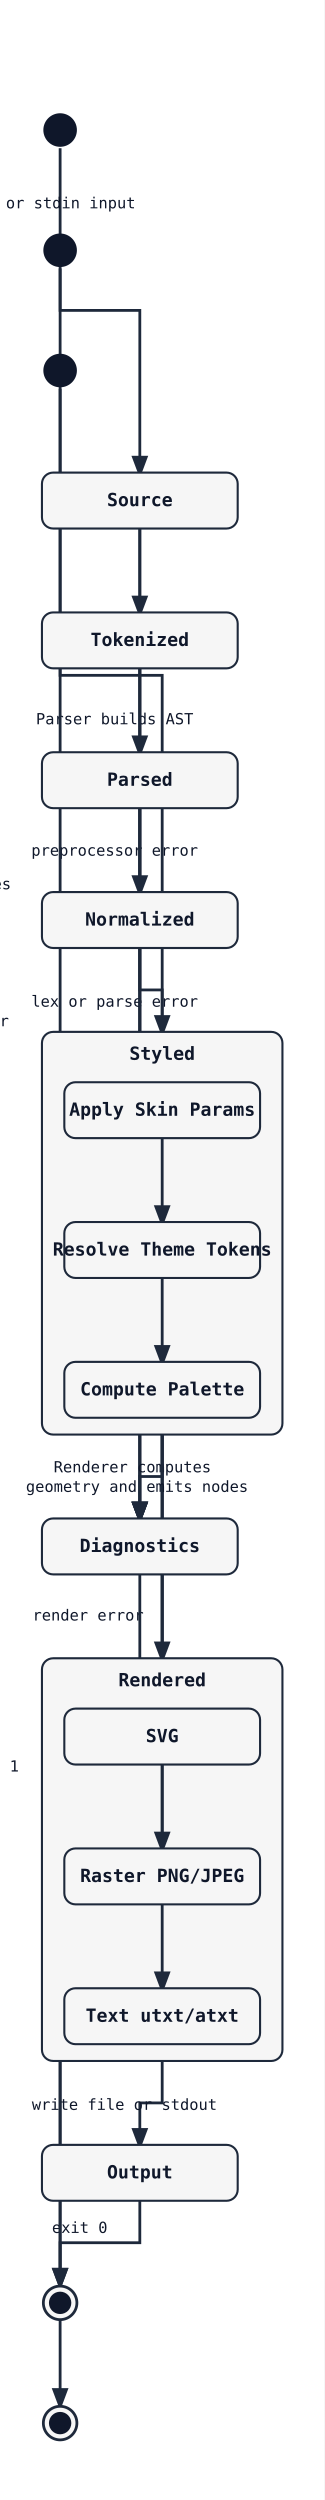
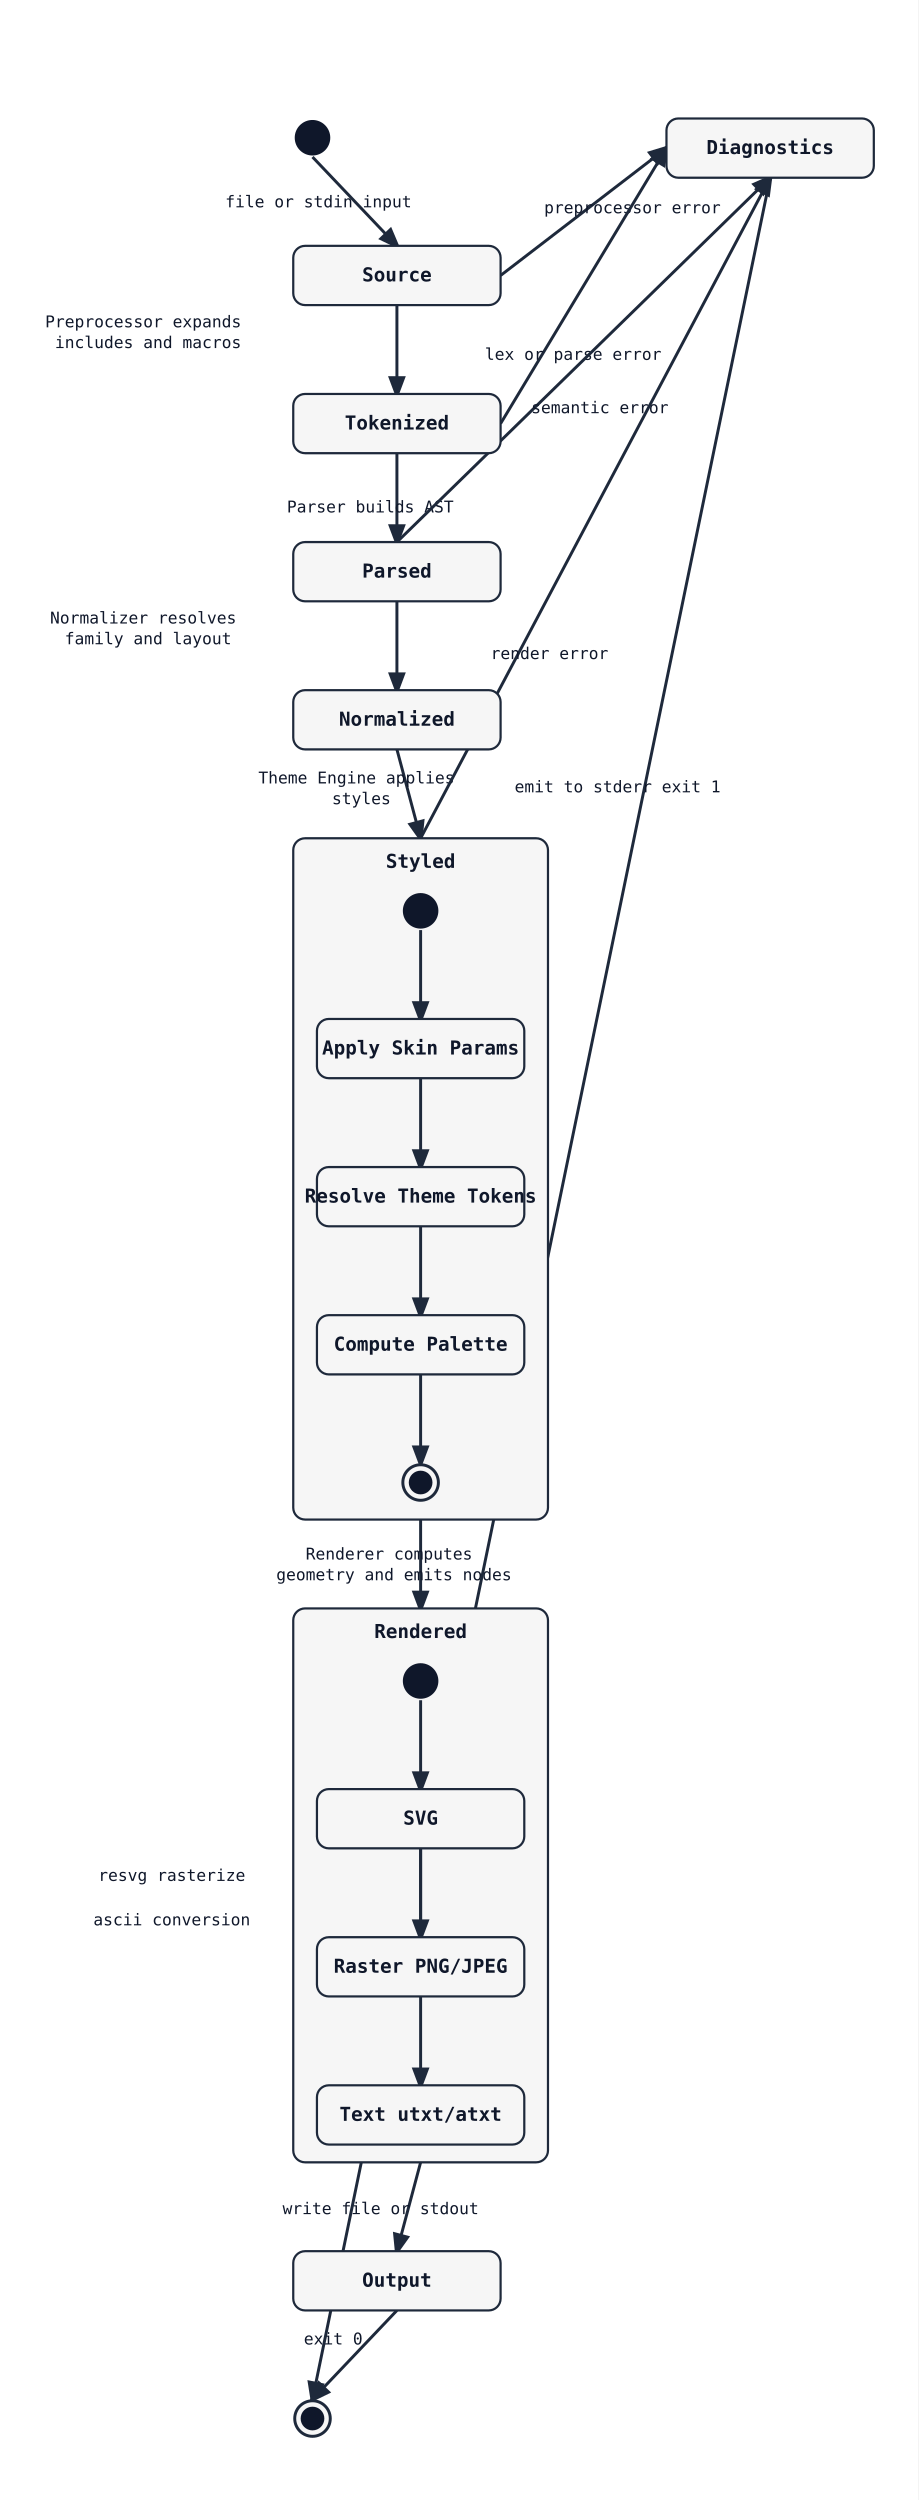
- <svg xmlns="http://www.w3.org/2000/svg" width="232" height="1788" viewBox="0 0 232 1788">
+ <svg xmlns="http://www.w3.org/2000/svg" width="620" height="1688" viewBox="0 0 620 1688">
  <rect width="100%" height="100%" fill="white" />
  <defs>
    <marker id="arrow" markerWidth="8" markerHeight="8" refX="6" refY="3" orient="auto">
      <path d="M0,0 L0,6 L8,3 z" fill="#1e293b" />
    </marker>
  </defs>
-   <path class="state-transition" data-state-from="[*]" data-state-to="Source" d="M 43 106 L 43 222 L 100 222 L 100 338" fill="none" stroke="#1e293b" stroke-width="2" marker-end="url(#arrow)" />
-   <text x="34" y="149" font-family="monospace" font-size="11" fill="#0f172a" text-anchor="middle" data-state-label="file or stdin input">
-     <tspan x="34" y="149">file or stdin input</tspan>
+   <line class="state-transition" data-state-from="[*]" data-state-to="Source" x1="211" y1="106" x2="268" y2="166" stroke="#1e293b" stroke-width="2" marker-end="url(#arrow)" />
+   <text x="215" y="140" font-family="monospace" font-size="11" fill="#0f172a" text-anchor="middle" data-state-label="file or stdin input">
+     <tspan x="215" y="140">file or stdin input</tspan>
  </text>
-   <path class="state-transition" data-state-from="Source" data-state-to="Tokenized" d="M 100 378 L 100 438" fill="none" stroke="#1e293b" stroke-width="2" marker-end="url(#arrow)" />
-   <text x="-68" y="393" font-family="monospace" font-size="11" fill="#0f172a" text-anchor="middle" data-state-label="Preprocessor expands includes and macros">
-     <tspan x="-68" y="393">Preprocessor expands</tspan>
-     <tspan x="-68" y="407">includes and macros</tspan>
+   <line class="state-transition" data-state-from="Source" data-state-to="Tokenized" x1="268" y1="206" x2="268" y2="266" stroke="#1e293b" stroke-width="2" marker-end="url(#arrow)" />
+   <text x="100" y="221" font-family="monospace" font-size="11" fill="#0f172a" text-anchor="middle" data-state-label="Preprocessor expands includes and macros">
+     <tspan x="100" y="221">Preprocessor expands</tspan>
+     <tspan x="100" y="235">includes and macros</tspan>
  </text>
-   <path class="state-transition" data-state-from="Source" data-state-to="Diagnostics" d="M 100 378 L 100 1086" fill="none" stroke="#1e293b" stroke-width="2" marker-end="url(#arrow)" />
-   <text x="82" y="612" font-family="monospace" font-size="11" fill="#0f172a" text-anchor="middle" data-state-label="preprocessor error">
-     <tspan x="82" y="612">preprocessor error</tspan>
+   <line class="state-transition" data-state-from="Source" data-state-to="Diagnostics" x1="338" y1="186" x2="450" y2="100" stroke="#1e293b" stroke-width="2" marker-end="url(#arrow)" />
+   <text x="427" y="144" font-family="monospace" font-size="11" fill="#0f172a" text-anchor="middle" data-state-label="preprocessor error">
+     <tspan x="427" y="144">preprocessor error</tspan>
  </text>
-   <path class="state-transition" data-state-from="Tokenized" data-state-to="Parsed" d="M 100 478 L 100 538" fill="none" stroke="#1e293b" stroke-width="2" marker-end="url(#arrow)" />
-   <text x="82" y="518" font-family="monospace" font-size="11" fill="#0f172a" text-anchor="middle" data-state-label="Parser builds AST">
-     <tspan x="82" y="518">Parser builds AST</tspan>
+   <line class="state-transition" data-state-from="Tokenized" data-state-to="Parsed" x1="268" y1="306" x2="268" y2="366" stroke="#1e293b" stroke-width="2" marker-end="url(#arrow)" />
+   <text x="250" y="346" font-family="monospace" font-size="11" fill="#0f172a" text-anchor="middle" data-state-label="Parser builds AST">
+     <tspan x="250" y="346">Parser builds AST</tspan>
  </text>
-   <path class="state-transition" data-state-from="Tokenized" data-state-to="Diagnostics" d="M 100 478 L 100 1086" fill="none" stroke="#1e293b" stroke-width="2" marker-end="url(#arrow)" />
-   <text x="82" y="720" font-family="monospace" font-size="11" fill="#0f172a" text-anchor="middle" data-state-label="lex or parse error">
-     <tspan x="82" y="720">lex or parse error</tspan>
+   <line class="state-transition" data-state-from="Tokenized" data-state-to="Diagnostics" x1="338" y1="286" x2="450" y2="100" stroke="#1e293b" stroke-width="2" marker-end="url(#arrow)" />
+   <text x="387" y="243" font-family="monospace" font-size="11" fill="#0f172a" text-anchor="middle" data-state-label="lex or parse error">
+     <tspan x="387" y="243">lex or parse error</tspan>
  </text>
-   <path class="state-transition" data-state-from="Parsed" data-state-to="Normalized" d="M 100 578 L 100 638" fill="none" stroke="#1e293b" stroke-width="2" marker-end="url(#arrow)" />
-   <text x="-68" y="593" font-family="monospace" font-size="11" fill="#0f172a" text-anchor="middle" data-state-label="Normalizer resolves family and layout">
-     <tspan x="-68" y="593">Normalizer resolves</tspan>
-     <tspan x="-68" y="607">family and layout</tspan>
+   <line class="state-transition" data-state-from="Parsed" data-state-to="Normalized" x1="268" y1="406" x2="268" y2="466" stroke="#1e293b" stroke-width="2" marker-end="url(#arrow)" />
+   <text x="100" y="421" font-family="monospace" font-size="11" fill="#0f172a" text-anchor="middle" data-state-label="Normalizer resolves family and layout">
+     <tspan x="100" y="421">Normalizer resolves</tspan>
+     <tspan x="100" y="435">family and layout</tspan>
  </text>
-   <path class="state-transition" data-state-from="Parsed" data-state-to="Diagnostics" d="M 100 578 L 100 1086" fill="none" stroke="#1e293b" stroke-width="2" marker-end="url(#arrow)" />
-   <text x="-40" y="734" font-family="monospace" font-size="11" fill="#0f172a" text-anchor="middle" data-state-label="semantic error">
-     <tspan x="-40" y="734">semantic error</tspan>
+   <line class="state-transition" data-state-from="Parsed" data-state-to="Diagnostics" x1="268" y1="366" x2="520" y2="120" stroke="#1e293b" stroke-width="2" marker-end="url(#arrow)" />
+   <text x="405" y="279" font-family="monospace" font-size="11" fill="#0f172a" text-anchor="middle" data-state-label="semantic error">
+     <tspan x="405" y="279">semantic error</tspan>
  </text>
-   <path class="state-transition" data-state-from="[*]__in__Styled" data-state-to="SkinParams" d="M 43 192 L 43 483 L 116 483 L 116 774" fill="none" stroke="#1e293b" stroke-width="2" marker-end="url(#arrow)" />
-   <path class="state-transition" data-state-from="Palette" data-state-to="[*]__end__Styled" d="M 116 1014 L 116 1367 L 43 1367 L 43 1720" fill="none" stroke="#1e293b" stroke-width="2" marker-end="url(#arrow)" />
-   <path class="state-transition" data-state-from="Normalized" data-state-to="Styled" d="M 100 678 L 100 708 L 116 708 L 116 738" fill="none" stroke="#1e293b" stroke-width="2" marker-end="url(#arrow)" />
-   <text x="-55" y="636" font-family="monospace" font-size="11" fill="#0f172a" text-anchor="middle" data-state-label="Theme Engine applies styles">
-     <tspan x="-55" y="636">Theme Engine applies</tspan>
-     <tspan x="-55" y="650">styles</tspan>
+   <line class="state-transition" data-state-from="Normalized" data-state-to="Styled" x1="268" y1="506" x2="284" y2="566" stroke="#1e293b" stroke-width="2" marker-end="url(#arrow)" />
+   <text x="244" y="529" font-family="monospace" font-size="11" fill="#0f172a" text-anchor="middle" data-state-label="Theme Engine applies styles">
+     <tspan x="244" y="529">Theme Engine applies</tspan>
+     <tspan x="244" y="543">styles</tspan>
  </text>
-   <path class="state-transition" data-state-from="[*]__in__Rendered" data-state-to="SVGOut" d="M 43 278 L 43 750 L 116 750 L 116 1222" fill="none" stroke="#1e293b" stroke-width="2" marker-end="url(#arrow)" />
-   <path class="state-transition" data-state-from="Styled" data-state-to="Rendered" d="M 116 1026 L 116 1186" fill="none" stroke="#1e293b" stroke-width="2" marker-end="url(#arrow)" />
-   <text x="98" y="1053" font-family="monospace" font-size="11" fill="#0f172a" text-anchor="middle" data-state-label="Renderer computes geometry and emits nodes">
-     <tspan x="98" y="1053">Renderer computes</tspan>
-     <tspan x="98" y="1067">geometry and emits nodes</tspan>
+   <line class="state-transition" data-state-from="Styled" data-state-to="Rendered" x1="284" y1="1026" x2="284" y2="1086" stroke="#1e293b" stroke-width="2" marker-end="url(#arrow)" />
+   <text x="266" y="1053" font-family="monospace" font-size="11" fill="#0f172a" text-anchor="middle" data-state-label="Renderer computes geometry and emits nodes">
+     <tspan x="266" y="1053">Renderer computes</tspan>
+     <tspan x="266" y="1067">geometry and emits nodes</tspan>
  </text>
-   <path class="state-transition" data-state-from="Styled" data-state-to="Diagnostics" d="M 116 1026 L 116 1056 L 100 1056 L 100 1086" fill="none" stroke="#1e293b" stroke-width="2" marker-end="url(#arrow)" />
-   <text x="63" y="1159" font-family="monospace" font-size="11" fill="#0f172a" text-anchor="middle" data-state-label="render error">
-     <tspan x="63" y="1159">render error</tspan>
+   <line class="state-transition" data-state-from="Styled" data-state-to="Diagnostics" x1="284" y1="566" x2="520" y2="120" stroke="#1e293b" stroke-width="2" marker-end="url(#arrow)" />
+   <text x="371" y="445" font-family="monospace" font-size="11" fill="#0f172a" text-anchor="middle" data-state-label="render error">
+     <tspan x="371" y="445">render error</tspan>
  </text>
-   <path class="state-transition" data-state-from="Rendered" data-state-to="Output" d="M 116 1474 L 116 1504 L 100 1504 L 100 1534" fill="none" stroke="#1e293b" stroke-width="2" marker-end="url(#arrow)" />
-   <text x="89" y="1509" font-family="monospace" font-size="11" fill="#0f172a" text-anchor="middle" data-state-label="write file or stdout">
-     <tspan x="89" y="1509">write file or stdout</tspan>
+   <line class="state-transition" data-state-from="Rendered" data-state-to="Output" x1="284" y1="1460" x2="268" y2="1520" stroke="#1e293b" stroke-width="2" marker-end="url(#arrow)" />
+   <text x="257" y="1495" font-family="monospace" font-size="11" fill="#0f172a" text-anchor="middle" data-state-label="write file or stdout">
+     <tspan x="257" y="1495">write file or stdout</tspan>
  </text>
-   <path class="state-transition" data-state-from="Output" data-state-to="[*]__end" d="M 100 1574 L 100 1604 L 43 1604 L 43 1634" fill="none" stroke="#1e293b" stroke-width="2" marker-end="url(#arrow)" />
-   <text x="57" y="1597" font-family="monospace" font-size="11" fill="#0f172a" text-anchor="middle" data-state-label="exit 0">
-     <tspan x="57" y="1597">exit 0</tspan>
+   <line class="state-transition" data-state-from="Output" data-state-to="[*]__end" x1="268" y1="1560" x2="211" y2="1620" stroke="#1e293b" stroke-width="2" marker-end="url(#arrow)" />
+   <text x="225" y="1583" font-family="monospace" font-size="11" fill="#0f172a" text-anchor="middle" data-state-label="exit 0">
+     <tspan x="225" y="1583">exit 0</tspan>
  </text>
-   <path class="state-transition" data-state-from="Diagnostics" data-state-to="[*]__end" d="M 100 1126 L 100 1380 L 43 1380 L 43 1634" fill="none" stroke="#1e293b" stroke-width="2" marker-end="url(#arrow)" />
-   <text x="-56" y="1267" font-family="monospace" font-size="11" fill="#0f172a" text-anchor="middle" data-state-label="emit to stderr exit 1">
-     <tspan x="-56" y="1267">emit to stderr exit 1</tspan>
+   <line class="state-transition" data-state-from="Diagnostics" data-state-to="[*]__end" x1="520" y1="120" x2="211" y2="1620" stroke="#1e293b" stroke-width="2" marker-end="url(#arrow)" />
+   <text x="417" y="535" font-family="monospace" font-size="11" fill="#0f172a" text-anchor="middle" data-state-label="emit to stderr exit 1">
+     <tspan x="417" y="535">emit to stderr exit 1</tspan>
  </text>
-   <circle cx="43" cy="93" r="12" fill="#0f172a" />
-   <rect x="30" y="338" width="140" height="40" rx="8" ry="8" fill="#f6f6f6" stroke="#1e293b" stroke-width="1.5" />
-   <text x="100" y="362" font-family="monospace" font-size="13" font-weight="600" text-anchor="middle" fill="#0f172a">Source</text>
-   <rect x="30" y="438" width="140" height="40" rx="8" ry="8" fill="#f6f6f6" stroke="#1e293b" stroke-width="1.5" />
-   <text x="100" y="462" font-family="monospace" font-size="13" font-weight="600" text-anchor="middle" fill="#0f172a">Tokenized</text>
-   <rect x="30" y="1086" width="140" height="40" rx="8" ry="8" fill="#f6f6f6" stroke="#1e293b" stroke-width="1.5" />
-   <text x="100" y="1110" font-family="monospace" font-size="13" font-weight="600" text-anchor="middle" fill="#0f172a">Diagnostics</text>
-   <rect x="30" y="538" width="140" height="40" rx="8" ry="8" fill="#f6f6f6" stroke="#1e293b" stroke-width="1.5" />
-   <text x="100" y="562" font-family="monospace" font-size="13" font-weight="600" text-anchor="middle" fill="#0f172a">Parsed</text>
-   <rect x="30" y="638" width="140" height="40" rx="8" ry="8" fill="#f6f6f6" stroke="#1e293b" stroke-width="1.5" />
-   <text x="100" y="662" font-family="monospace" font-size="13" font-weight="600" text-anchor="middle" fill="#0f172a">Normalized</text>
-   <circle cx="43" cy="179" r="12" fill="#0f172a" />
-   <circle cx="43" cy="1733" r="12" fill="#f6f6f6" stroke="#1e293b" stroke-width="2" />
-   <circle cx="43" cy="1733" r="8" fill="#0f172a" />
-   <rect x="30" y="738" width="172" height="288" rx="8" ry="8" fill="#f6f6f6" stroke="#1e293b" stroke-width="1.5" />
-   <text x="116" y="758" font-family="monospace" font-size="13" font-weight="600" text-anchor="middle" fill="#0f172a">Styled</text>
-   <path class="state-transition" data-state-from="SkinParams" data-state-to="ThemeTokens" d="M 116 814 L 116 874" fill="none" stroke="#1e293b" stroke-width="2" marker-end="url(#arrow)" />
-   <path class="state-transition" data-state-from="ThemeTokens" data-state-to="Palette" d="M 116 914 L 116 974" fill="none" stroke="#1e293b" stroke-width="2" marker-end="url(#arrow)" />
-   <rect x="46" y="774" width="140" height="40" rx="8" ry="8" fill="#f6f6f6" stroke="#1e293b" stroke-width="1.5" />
-   <text x="116" y="798" font-family="monospace" font-size="13" font-weight="600" text-anchor="middle" fill="#0f172a">Apply Skin Params</text>
-   <rect x="46" y="874" width="140" height="40" rx="8" ry="8" fill="#f6f6f6" stroke="#1e293b" stroke-width="1.5" />
-   <text x="116" y="898" font-family="monospace" font-size="13" font-weight="600" text-anchor="middle" fill="#0f172a">Resolve Theme Tokens</text>
-   <rect x="46" y="974" width="140" height="40" rx="8" ry="8" fill="#f6f6f6" stroke="#1e293b" stroke-width="1.5" />
-   <text x="116" y="998" font-family="monospace" font-size="13" font-weight="600" text-anchor="middle" fill="#0f172a">Compute Palette</text>
-   <circle cx="43" cy="265" r="12" fill="#0f172a" />
-   <rect x="30" y="1186" width="172" height="288" rx="8" ry="8" fill="#f6f6f6" stroke="#1e293b" stroke-width="1.5" />
-   <text x="116" y="1206" font-family="monospace" font-size="13" font-weight="600" text-anchor="middle" fill="#0f172a">Rendered</text>
-   <path class="state-transition" data-state-from="SVGOut" data-state-to="Raster" d="M 116 1262 L 116 1322" fill="none" stroke="#1e293b" stroke-width="2" marker-end="url(#arrow)" />
-   <text x="-52" y="1302" font-family="monospace" font-size="11" fill="#0f172a" text-anchor="middle" data-state-label="resvg rasterize">
-     <tspan x="-52" y="1302">resvg rasterize</tspan>
+   <circle cx="211" cy="93" r="12" fill="#0f172a" />
+   <rect x="198" y="166" width="140" height="40" rx="8" ry="8" fill="#f6f6f6" stroke="#1e293b" stroke-width="1.5" />
+   <text x="268" y="190" font-family="monospace" font-size="13" font-weight="600" text-anchor="middle" fill="#0f172a">Source</text>
+   <rect x="198" y="266" width="140" height="40" rx="8" ry="8" fill="#f6f6f6" stroke="#1e293b" stroke-width="1.5" />
+   <text x="268" y="290" font-family="monospace" font-size="13" font-weight="600" text-anchor="middle" fill="#0f172a">Tokenized</text>
+   <rect x="450" y="80" width="140" height="40" rx="8" ry="8" fill="#f6f6f6" stroke="#1e293b" stroke-width="1.5" />
+   <text x="520" y="104" font-family="monospace" font-size="13" font-weight="600" text-anchor="middle" fill="#0f172a">Diagnostics</text>
+   <rect x="198" y="366" width="140" height="40" rx="8" ry="8" fill="#f6f6f6" stroke="#1e293b" stroke-width="1.5" />
+   <text x="268" y="390" font-family="monospace" font-size="13" font-weight="600" text-anchor="middle" fill="#0f172a">Parsed</text>
+   <rect x="198" y="466" width="140" height="40" rx="8" ry="8" fill="#f6f6f6" stroke="#1e293b" stroke-width="1.5" />
+   <text x="268" y="490" font-family="monospace" font-size="13" font-weight="600" text-anchor="middle" fill="#0f172a">Normalized</text>
+   <rect x="198" y="566" width="172" height="460" rx="8" ry="8" fill="#f6f6f6" stroke="#1e293b" stroke-width="1.5" />
+   <text x="284" y="586" font-family="monospace" font-size="13" font-weight="600" text-anchor="middle" fill="#0f172a">Styled</text>
+   <line class="state-transition" data-state-from="[*]__in__Styled" data-state-to="SkinParams" x1="284" y1="628" x2="284" y2="688" stroke="#1e293b" stroke-width="2" marker-end="url(#arrow)" />
+   <line class="state-transition" data-state-from="SkinParams" data-state-to="ThemeTokens" x1="284" y1="728" x2="284" y2="788" stroke="#1e293b" stroke-width="2" marker-end="url(#arrow)" />
+   <line class="state-transition" data-state-from="ThemeTokens" data-state-to="Palette" x1="284" y1="828" x2="284" y2="888" stroke="#1e293b" stroke-width="2" marker-end="url(#arrow)" />
+   <line class="state-transition" data-state-from="Palette" data-state-to="[*]__end__Styled" x1="284" y1="928" x2="284" y2="988" stroke="#1e293b" stroke-width="2" marker-end="url(#arrow)" />
+   <circle cx="284" cy="615" r="12" fill="#0f172a" />
+   <rect x="214" y="688" width="140" height="40" rx="8" ry="8" fill="#f6f6f6" stroke="#1e293b" stroke-width="1.5" />
+   <text x="284" y="712" font-family="monospace" font-size="13" font-weight="600" text-anchor="middle" fill="#0f172a">Apply Skin Params</text>
+   <rect x="214" y="788" width="140" height="40" rx="8" ry="8" fill="#f6f6f6" stroke="#1e293b" stroke-width="1.5" />
+   <text x="284" y="812" font-family="monospace" font-size="13" font-weight="600" text-anchor="middle" fill="#0f172a">Resolve Theme Tokens</text>
+   <rect x="214" y="888" width="140" height="40" rx="8" ry="8" fill="#f6f6f6" stroke="#1e293b" stroke-width="1.5" />
+   <text x="284" y="912" font-family="monospace" font-size="13" font-weight="600" text-anchor="middle" fill="#0f172a">Compute Palette</text>
+   <circle cx="284" cy="1001" r="12" fill="#f6f6f6" stroke="#1e293b" stroke-width="2" />
+   <circle cx="284" cy="1001" r="8" fill="#0f172a" />
+   <rect x="198" y="1086" width="172" height="374" rx="8" ry="8" fill="#f6f6f6" stroke="#1e293b" stroke-width="1.5" />
+   <text x="284" y="1106" font-family="monospace" font-size="13" font-weight="600" text-anchor="middle" fill="#0f172a">Rendered</text>
+   <line class="state-transition" data-state-from="[*]__in__Rendered" data-state-to="SVGOut" x1="284" y1="1148" x2="284" y2="1208" stroke="#1e293b" stroke-width="2" marker-end="url(#arrow)" />
+   <line class="state-transition" data-state-from="SVGOut" data-state-to="Raster" x1="284" y1="1248" x2="284" y2="1308" stroke="#1e293b" stroke-width="2" marker-end="url(#arrow)" />
+   <text x="116" y="1270" font-family="monospace" font-size="11" fill="#0f172a" text-anchor="middle" data-state-label="resvg rasterize">
+     <tspan x="116" y="1270">resvg rasterize</tspan>
  </text>
-   <path class="state-transition" data-state-from="SVGOut" data-state-to="TxtOut" d="M 116 1262 L 116 1422" fill="none" stroke="#1e293b" stroke-width="2" marker-end="url(#arrow)" />
-   <text x="-52" y="1332" font-family="monospace" font-size="11" fill="#0f172a" text-anchor="middle" data-state-label="ascii conversion">
-     <tspan x="-52" y="1332">ascii conversion</tspan>
+   <line class="state-transition" data-state-from="SVGOut" data-state-to="TxtOut" x1="284" y1="1248" x2="284" y2="1408" stroke="#1e293b" stroke-width="2" marker-end="url(#arrow)" />
+   <text x="116" y="1300" font-family="monospace" font-size="11" fill="#0f172a" text-anchor="middle" data-state-label="ascii conversion">
+     <tspan x="116" y="1300">ascii conversion</tspan>
  </text>
-   <rect x="46" y="1222" width="140" height="40" rx="8" ry="8" fill="#f6f6f6" stroke="#1e293b" stroke-width="1.5" />
-   <text x="116" y="1246" font-family="monospace" font-size="13" font-weight="600" text-anchor="middle" fill="#0f172a">SVG</text>
-   <rect x="46" y="1322" width="140" height="40" rx="8" ry="8" fill="#f6f6f6" stroke="#1e293b" stroke-width="1.5" />
-   <text x="116" y="1346" font-family="monospace" font-size="13" font-weight="600" text-anchor="middle" fill="#0f172a">Raster PNG/JPEG</text>
-   <rect x="46" y="1422" width="140" height="40" rx="8" ry="8" fill="#f6f6f6" stroke="#1e293b" stroke-width="1.5" />
-   <text x="116" y="1446" font-family="monospace" font-size="13" font-weight="600" text-anchor="middle" fill="#0f172a">Text utxt/atxt</text>
-   <rect x="30" y="1534" width="140" height="40" rx="8" ry="8" fill="#f6f6f6" stroke="#1e293b" stroke-width="1.5" />
-   <text x="100" y="1558" font-family="monospace" font-size="13" font-weight="600" text-anchor="middle" fill="#0f172a">Output</text>
-   <circle cx="43" cy="1647" r="12" fill="#f6f6f6" stroke="#1e293b" stroke-width="2" />
-   <circle cx="43" cy="1647" r="8" fill="#0f172a" />
+   <circle cx="284" cy="1135" r="12" fill="#0f172a" />
+   <rect x="214" y="1208" width="140" height="40" rx="8" ry="8" fill="#f6f6f6" stroke="#1e293b" stroke-width="1.5" />
+   <text x="284" y="1232" font-family="monospace" font-size="13" font-weight="600" text-anchor="middle" fill="#0f172a">SVG</text>
+   <rect x="214" y="1308" width="140" height="40" rx="8" ry="8" fill="#f6f6f6" stroke="#1e293b" stroke-width="1.5" />
+   <text x="284" y="1332" font-family="monospace" font-size="13" font-weight="600" text-anchor="middle" fill="#0f172a">Raster PNG/JPEG</text>
+   <rect x="214" y="1408" width="140" height="40" rx="8" ry="8" fill="#f6f6f6" stroke="#1e293b" stroke-width="1.5" />
+   <text x="284" y="1432" font-family="monospace" font-size="13" font-weight="600" text-anchor="middle" fill="#0f172a">Text utxt/atxt</text>
+   <rect x="198" y="1520" width="140" height="40" rx="8" ry="8" fill="#f6f6f6" stroke="#1e293b" stroke-width="1.5" />
+   <text x="268" y="1544" font-family="monospace" font-size="13" font-weight="600" text-anchor="middle" fill="#0f172a">Output</text>
+   <circle cx="211" cy="1633" r="12" fill="#f6f6f6" stroke="#1e293b" stroke-width="2" />
+   <circle cx="211" cy="1633" r="8" fill="#0f172a" />
</svg>
